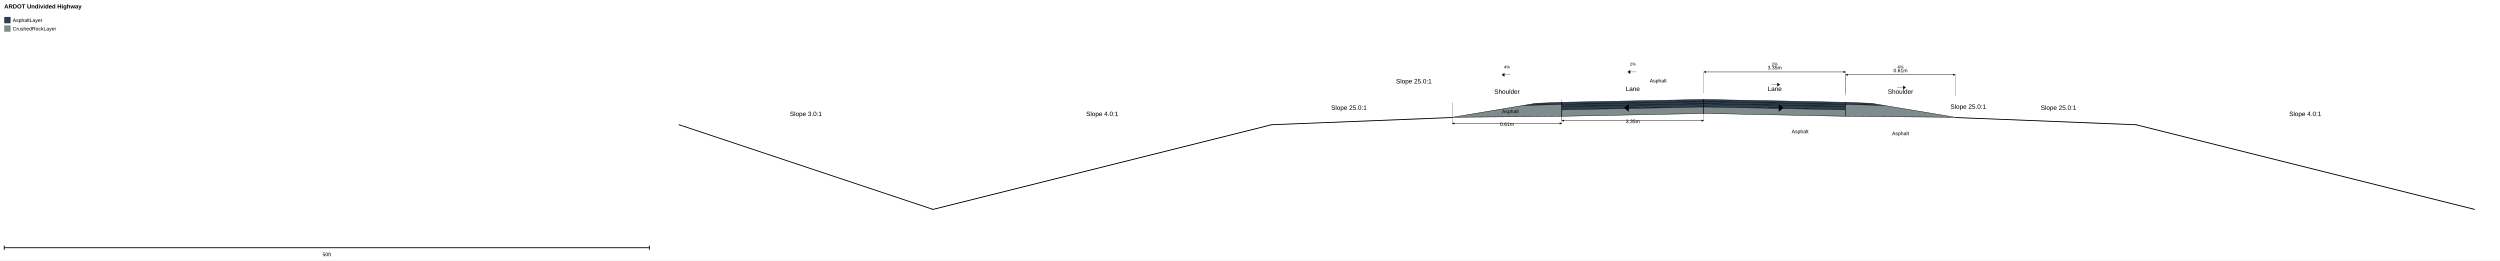
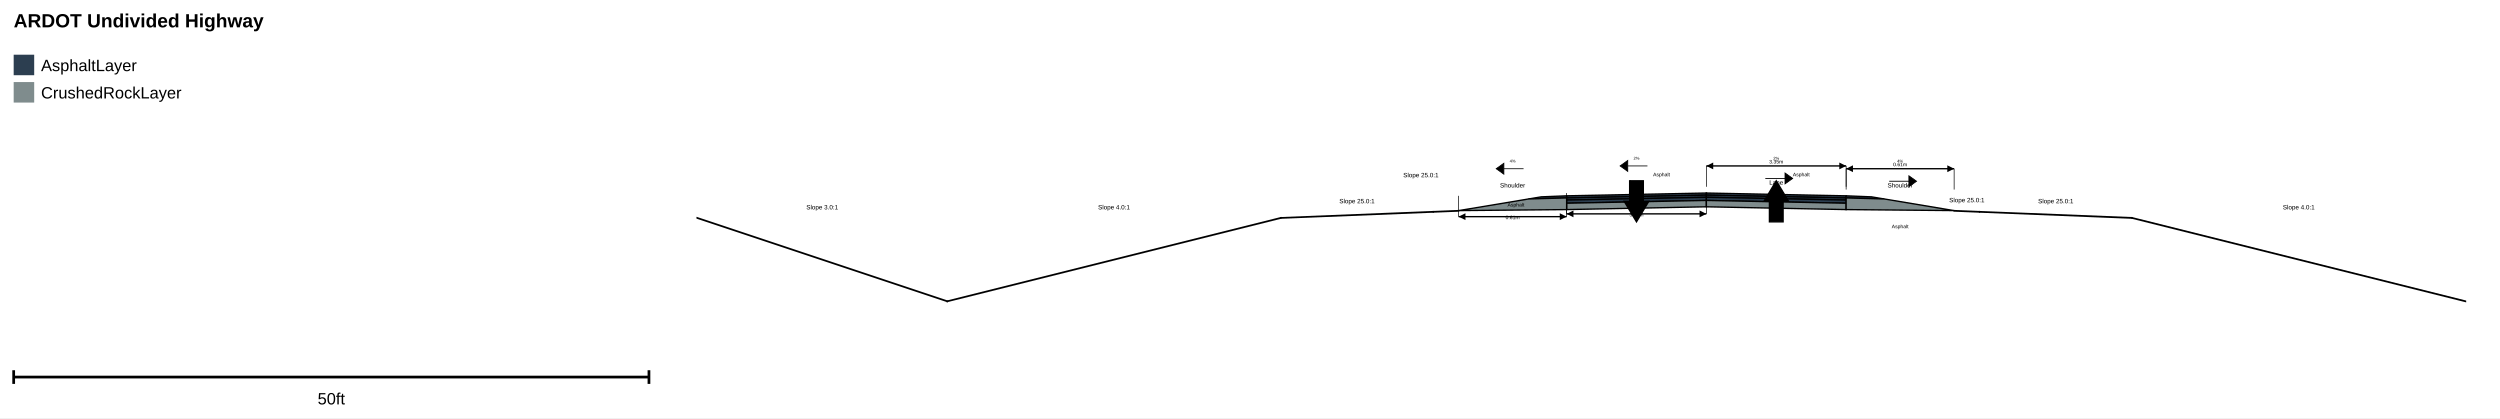
- <svg xmlns="http://www.w3.org/2000/svg" width="5906.2" height="615.2" viewBox="0 0 5906.2 615.2">
-   <rect width="5906.2" height="615.2" fill="white" />
+ <svg xmlns="http://www.w3.org/2000/svg" width="1828.0" height="305.7" viewBox="0 0 1828.0 305.7">
+   <rect width="1828.0" height="305.7" fill="white" />
  <g transform="scale(1,-1)">
-     <g transform="translate(0,-615.2)">
-       <polygon points="4025.08,380.23 4025.08,375.15 3689.80,368.45 3689.80,373.53" fill="#2C3E50" stroke="black" stroke-width="1" />
-       <polygon points="4025.08,375.15 4025.08,370.07 3689.80,363.37 3689.80,368.45" fill="#2C3E50" stroke="black" stroke-width="1" />
-       <polygon points="4025.08,370.07 4025.08,362.45 3689.80,355.75 3689.80,363.37" fill="#2C3E50" stroke="black" stroke-width="1" />
-       <polygon points="4025.08,362.45 4025.08,347.21 3689.80,340.51 3689.80,355.75" fill="#7F8C8D" stroke="black" stroke-width="1" />
-       <polygon points="3689.80,373.53 3689.80,368.45 3598.36,366.01 3628.84,371.09" fill="#2C3E50" stroke="black" stroke-width="1" />
-       <polygon points="3689.80,368.45 3689.80,340.51 3430.72,338.07 3598.36,366.01" fill="#7F8C8D" stroke="black" stroke-width="1" />
-       <polygon points="3430.72,338.07 3430.72,337.07 3369.76,334.63 3369.76,335.63" fill="#BDC3C7" stroke="black" stroke-width="1" />
-       <polygon points="3369.76,335.63 3369.76,334.63 3004.00,320.00 3004.00,321.00" fill="#BDC3C7" stroke="black" stroke-width="1" />
-       <polygon points="3004.00,321.00 3004.00,320.00 2204.00,120.00 2204.00,121.00" fill="#BDC3C7" stroke="black" stroke-width="1" />
-       <polygon points="2204.00,121.00 2204.00,120.00 1604.00,320.00 1604.00,321.00" fill="#BDC3C7" stroke="black" stroke-width="1" />
-       <polygon points="4025.08,380.23 4360.36,373.53 4360.36,368.45 4025.08,375.15" fill="#2C3E50" stroke="black" stroke-width="1" />
-       <polygon points="4025.08,375.15 4360.36,368.45 4360.36,363.37 4025.08,370.07" fill="#2C3E50" stroke="black" stroke-width="1" />
-       <polygon points="4025.08,370.07 4360.36,363.37 4360.36,355.75 4025.08,362.45" fill="#2C3E50" stroke="black" stroke-width="1" />
-       <polygon points="4025.08,362.45 4360.36,355.75 4360.36,340.51 4025.08,347.21" fill="#7F8C8D" stroke="black" stroke-width="1" />
-       <polygon points="4360.36,373.53 4421.32,371.09 4451.80,366.01 4360.36,368.45" fill="#2C3E50" stroke="black" stroke-width="1" />
-       <polygon points="4360.36,368.45 4451.80,366.01 4619.44,338.07 4360.36,340.51" fill="#7F8C8D" stroke="black" stroke-width="1" />
-       <polygon points="4619.44,338.07 4680.40,335.63 4680.40,334.63 4619.44,337.07" fill="#BDC3C7" stroke="black" stroke-width="1" />
-       <polygon points="4680.40,335.63 5046.16,321.00 5046.16,320.00 4680.40,334.63" fill="#BDC3C7" stroke="black" stroke-width="1" />
-       <polygon points="5046.16,321.00 5846.16,121.00 5846.16,120.00 5046.16,320.00" fill="#BDC3C7" stroke="black" stroke-width="1" />
-       <text x="3857.44" y="400.23" font-family="Arial" font-size="15.0" text-anchor="middle" transform="translate(0,800.47) scale(1,-1)" fill="black">Lane</text>
-       <text x="3560.26" y="393.53" font-family="Arial" font-size="15.0" text-anchor="middle" transform="translate(0,787.05) scale(1,-1)" fill="black">Shoulder</text>
-       <text x="3340.24" y="418.07" font-family="Arial" font-size="15.0" text-anchor="middle" transform="translate(0,836.14) scale(1,-1)" fill="black">Slope 25.0:1</text>
-       <text x="3186.88" y="355.63" font-family="Arial" font-size="15.0" text-anchor="middle" transform="translate(0,711.26) scale(1,-1)" fill="black">Slope 25.0:1</text>
-       <text x="2604.00" y="341.00" font-family="Arial" font-size="15.0" text-anchor="middle" transform="translate(0,682.00) scale(1,-1)" fill="black">Slope 4.0:1</text>
-       <text x="1904.00" y="341.00" font-family="Arial" font-size="15.0" text-anchor="middle" transform="translate(0,682.00) scale(1,-1)" fill="black">Slope 3.0:1</text>
-       <text x="4192.72" y="400.23" font-family="Arial" font-size="15.0" text-anchor="middle" transform="translate(0,800.47) scale(1,-1)" fill="black">Lane</text>
-       <text x="4489.90" y="393.53" font-family="Arial" font-size="15.0" text-anchor="middle" transform="translate(0,787.05) scale(1,-1)" fill="black">Shoulder</text>
-       <text x="4649.92" y="358.07" font-family="Arial" font-size="15.0" text-anchor="middle" transform="translate(0,716.14) scale(1,-1)" fill="black">Slope 25.0:1</text>
-       <text x="4863.28" y="355.63" font-family="Arial" font-size="15.0" text-anchor="middle" transform="translate(0,711.26) scale(1,-1)" fill="black">Slope 25.0:1</text>
-       <text x="5446.16" y="341.00" font-family="Arial" font-size="15.0" text-anchor="middle" transform="translate(0,682.00) scale(1,-1)" fill="black">Slope 4.0:1</text>
-       <g id="dimension-a478af31">
-         <line x1="4025.08" y1="380.23" x2="4025.08" y2="330.23" stroke="black" stroke-width="0.5" />
-         <line x1="3689.80" y1="380.23" x2="3689.80" y2="330.23" stroke="black" stroke-width="0.5" />
-         <line x1="4025.08" y1="330.23" x2="3689.80" y2="330.23" stroke="black" stroke-width="1" />
-         <polygon points="4025.08,330.23 4020.08,327.73 4020.08,332.73" fill="black" transform="rotate(360.0,4025.08,330.23)" />
-         <polygon points="3689.80,330.23 3684.80,327.73 3684.80,332.73" fill="black" transform="rotate(180.0,3689.80,330.23)" />
-         <text x="3857.44" y="324.23" font-family="Arial" font-size="12.0" text-anchor="middle" transform="translate(0,648.47) scale(1,-1)" fill="black">3.35m</text>
+     <g transform="translate(0,-305.7)">
+       <polygon points="1247.70,164.56 1247.70,163.01 1145.51,160.97 1145.51,162.52" fill="#2C3E50" stroke="black" stroke-width="1" />
+       <polygon points="1247.70,163.01 1247.70,161.46 1145.51,159.42 1145.51,160.97" fill="#2C3E50" stroke="black" stroke-width="1" />
+       <polygon points="1247.70,161.46 1247.70,159.14 1145.51,157.10 1145.51,159.42" fill="#2C3E50" stroke="black" stroke-width="1" />
+       <polygon points="1247.70,159.14 1247.70,154.49 1145.51,152.45 1145.51,157.10" fill="#7F8C8D" stroke="black" stroke-width="1" />
+       <polygon points="1145.51,162.52 1145.51,160.97 1117.64,160.22 1126.93,161.77" fill="#2C3E50" stroke="black" stroke-width="1" />
+       <polygon points="1145.51,160.97 1145.51,152.45 1066.54,151.71 1117.64,160.22" fill="#7F8C8D" stroke="black" stroke-width="1" />
+       <polygon points="1066.54,151.71 1066.54,151.40 1047.96,150.66 1047.96,150.96" fill="#BDC3C7" stroke="black" stroke-width="1" />
+       <polygon points="1047.96,150.96 1047.96,150.66 936.48,146.20 936.48,146.50" fill="#BDC3C7" stroke="black" stroke-width="1" />
+       <polygon points="936.48,146.50 936.48,146.20 692.64,85.24 692.64,85.54" fill="#BDC3C7" stroke="black" stroke-width="1" />
+       <polygon points="692.64,85.54 692.64,85.24 509.76,146.20 509.76,146.50" fill="#BDC3C7" stroke="black" stroke-width="1" />
+       <polygon points="1247.70,164.56 1349.89,162.52 1349.89,160.97 1247.70,163.01" fill="#2C3E50" stroke="black" stroke-width="1" />
+       <polygon points="1247.70,163.01 1349.89,160.97 1349.89,159.42 1247.70,161.46" fill="#2C3E50" stroke="black" stroke-width="1" />
+       <polygon points="1247.70,161.46 1349.89,159.42 1349.89,157.10 1247.70,159.14" fill="#2C3E50" stroke="black" stroke-width="1" />
+       <polygon points="1247.70,159.14 1349.89,157.10 1349.89,152.45 1247.70,154.49" fill="#7F8C8D" stroke="black" stroke-width="1" />
+       <polygon points="1349.89,162.52 1368.47,161.77 1377.76,160.22 1349.89,160.97" fill="#2C3E50" stroke="black" stroke-width="1" />
+       <polygon points="1349.89,160.97 1377.76,160.22 1428.86,151.71 1349.89,152.45" fill="#7F8C8D" stroke="black" stroke-width="1" />
+       <polygon points="1428.86,151.71 1447.44,150.96 1447.44,150.66 1428.86,151.40" fill="#BDC3C7" stroke="black" stroke-width="1" />
+       <polygon points="1447.44,150.96 1558.93,146.50 1558.93,146.20 1447.44,150.66" fill="#BDC3C7" stroke="black" stroke-width="1" />
+       <polygon points="1558.93,146.50 1802.77,85.54 1802.77,85.24 1558.93,146.20" fill="#BDC3C7" stroke="black" stroke-width="1" />
+       <text x="1196.60" y="170.65" font-family="Arial" font-size="4.6" text-anchor="middle" transform="translate(0,341.31) scale(1,-1)" fill="black">Lane</text>
+       <text x="1106.02" y="168.61" font-family="Arial" font-size="4.6" text-anchor="middle" transform="translate(0,337.22) scale(1,-1)" fill="black">Shoulder</text>
+       <text x="1038.96" y="176.09" font-family="Arial" font-size="4.6" text-anchor="middle" transform="translate(0,352.18) scale(1,-1)" fill="black">Slope 25.0:1</text>
+       <text x="992.22" y="157.06" font-family="Arial" font-size="4.6" text-anchor="middle" transform="translate(0,314.12) scale(1,-1)" fill="black">Slope 25.0:1</text>
+       <text x="814.56" y="152.60" font-family="Arial" font-size="4.6" text-anchor="middle" transform="translate(0,305.20) scale(1,-1)" fill="black">Slope 4.0:1</text>
+       <text x="601.20" y="152.60" font-family="Arial" font-size="4.6" text-anchor="middle" transform="translate(0,305.20) scale(1,-1)" fill="black">Slope 3.0:1</text>
+       <text x="1298.80" y="170.65" font-family="Arial" font-size="4.6" text-anchor="middle" transform="translate(0,341.31) scale(1,-1)" fill="black">Lane</text>
+       <text x="1389.38" y="168.61" font-family="Arial" font-size="4.6" text-anchor="middle" transform="translate(0,337.22) scale(1,-1)" fill="black">Shoulder</text>
+       <text x="1438.15" y="157.80" font-family="Arial" font-size="4.6" text-anchor="middle" transform="translate(0,315.61) scale(1,-1)" fill="black">Slope 25.0:1</text>
+       <text x="1503.18" y="157.06" font-family="Arial" font-size="4.6" text-anchor="middle" transform="translate(0,314.12) scale(1,-1)" fill="black">Slope 25.0:1</text>
+       <text x="1680.85" y="152.60" font-family="Arial" font-size="4.6" text-anchor="middle" transform="translate(0,305.20) scale(1,-1)" fill="black">Slope 4.0:1</text>
+       <g id="dimension-62b05ec4">
+         <line x1="1247.70" y1="164.56" x2="1247.70" y2="149.32" stroke="black" stroke-width="0.5" />
+         <line x1="1145.51" y1="164.56" x2="1145.51" y2="149.32" stroke="black" stroke-width="0.5" />
+         <line x1="1247.70" y1="149.32" x2="1145.51" y2="149.32" stroke="black" stroke-width="1" />
+         <polygon points="1247.70,149.32 1242.70,146.82 1242.70,151.82" fill="black" transform="rotate(360.0,1247.70,149.32)" />
+         <polygon points="1145.51,149.32 1140.51,146.82 1140.51,151.82" fill="black" transform="rotate(180.0,1145.51,149.32)" />
+         <text x="1196.60" y="147.49" font-family="Arial" font-size="3.7" text-anchor="middle" transform="translate(0,294.98) scale(1,-1)" fill="black">3.35m</text>
      </g>
-       <g id="symbol-f2fe99f3" transform="translate(3857.44,360.37) scale(1.0) rotate(-180.0)">
+       <g id="symbol-40ad2cbf" transform="translate(1196.60,158.50) scale(1.0) rotate(-180.0)">
        <g>
-           <path d="M -15,0 L 10,0 L 10,-8 L 20,0 L 10,8 L 10,0 Z" fill="black" stroke="black" stroke-width="1" />
+           <path d="M -5,-15 L 5,-15 L 5,0 L 9,0 L 0,15 L -9,0 L -5,0 Z" fill="black" stroke="black" stroke-width="1" />
        </g>
      </g>
-       <g id="symbol-cfed65a9" transform="translate(3857.44,445.23) scale(0.8) rotate(-180.0)">
+       <g id="symbol-dd271583" transform="translate(1196.60,184.37) scale(0.8) rotate(-180.0)">
        <g>
          <path d="M -10,0 L 8,0 L 8,-5 L 15,0 L 8,5 L 8,0 Z" fill="black" stroke="black" stroke-width="0.75" />
        </g>
      </g>
-       <text x="3857.44" y="460.23" font-family="Arial" font-size="10.0" text-anchor="middle" transform="translate(0,920.47) scale(1,-1)" fill="black">2%</text>
-       <text x="3917.44" y="420.37" font-family="Arial" font-size="12.0" text-anchor="middle" transform="translate(0,840.74) scale(1,-1)" fill="black">Asphalt</text>
-       <g id="dimension-06eefcdb">
-         <line x1="3689.80" y1="373.53" x2="3689.80" y2="323.53" stroke="black" stroke-width="0.5" />
-         <line x1="3430.72" y1="373.53" x2="3430.72" y2="323.53" stroke="black" stroke-width="0.5" />
-         <line x1="3689.80" y1="323.53" x2="3430.72" y2="323.53" stroke="black" stroke-width="1" />
-         <polygon points="3689.80,323.53 3684.80,321.03 3684.80,326.03" fill="black" transform="rotate(360.0,3689.80,323.53)" />
-         <polygon points="3430.72,323.53 3425.72,321.03 3425.72,326.03" fill="black" transform="rotate(180.0,3430.72,323.53)" />
-         <text x="3560.26" y="317.53" font-family="Arial" font-size="12.0" text-anchor="middle" transform="translate(0,635.05) scale(1,-1)" fill="black">0.61m</text>
+       <text x="1196.60" y="188.94" font-family="Arial" font-size="3.0" text-anchor="middle" transform="translate(0,377.89) scale(1,-1)" fill="black">2%</text>
+       <text x="1214.89" y="176.79" font-family="Arial" font-size="3.7" text-anchor="middle" transform="translate(0,353.59) scale(1,-1)" fill="black">Asphalt</text>
+       <g id="dimension-7b4f262c">
+         <line x1="1145.51" y1="162.52" x2="1145.51" y2="147.28" stroke="black" stroke-width="0.5" />
+         <line x1="1066.54" y1="162.52" x2="1066.54" y2="147.28" stroke="black" stroke-width="0.5" />
+         <line x1="1145.51" y1="147.28" x2="1066.54" y2="147.28" stroke="black" stroke-width="1" />
+         <polygon points="1145.51,147.28 1140.51,144.78 1140.51,149.78" fill="black" transform="rotate(360.0,1145.51,147.28)" />
+         <polygon points="1066.54,147.28 1061.54,144.78 1061.54,149.78" fill="black" transform="rotate(180.0,1066.54,147.28)" />
+         <text x="1106.02" y="145.45" font-family="Arial" font-size="3.7" text-anchor="middle" transform="translate(0,290.89) scale(1,-1)" fill="black">0.61m</text>
      </g>
-       <g id="symbol-dbe181c7" transform="translate(3560.26,438.53) scale(0.8) rotate(-180.0)">
+       <g id="symbol-b62b8286" transform="translate(1106.02,182.33) scale(0.8) rotate(-180.0)">
        <g>
          <path d="M -10,0 L 8,0 L 8,-5 L 15,0 L 8,5 L 8,0 Z" fill="black" stroke="black" stroke-width="0.75" />
        </g>
      </g>
-       <text x="3560.26" y="453.53" font-family="Arial" font-size="10.0" text-anchor="middle" transform="translate(0,907.05) scale(1,-1)" fill="black">4%</text>
-       <text x="3568.26" y="347.80" font-family="Arial" font-size="12.0" text-anchor="middle" transform="translate(0,695.60) scale(1,-1)" fill="black">Asphalt</text>
-       <g id="dimension-fb359e23">
-         <line x1="4025.08" y1="395.23" x2="4025.08" y2="445.23" stroke="black" stroke-width="0.5" />
-         <line x1="4360.36" y1="395.23" x2="4360.36" y2="445.23" stroke="black" stroke-width="0.5" />
-         <line x1="4025.08" y1="445.23" x2="4360.36" y2="445.23" stroke="black" stroke-width="1" />
-         <polygon points="4025.08,445.23 4020.08,442.73 4020.08,447.73" fill="black" transform="rotate(180.0,4025.08,445.23)" />
-         <polygon points="4360.36,445.23 4355.36,442.73 4355.36,447.73" fill="black" transform="rotate(0.0,4360.36,445.23)" />
-         <text x="4192.72" y="451.23" font-family="Arial" font-size="12.0" text-anchor="middle" transform="translate(0,902.47) scale(1,-1)" fill="black">3.35m</text>
+       <text x="1106.02" y="186.90" font-family="Arial" font-size="3.0" text-anchor="middle" transform="translate(0,373.80) scale(1,-1)" fill="black">4%</text>
+       <text x="1108.46" y="154.67" font-family="Arial" font-size="3.7" text-anchor="middle" transform="translate(0,309.35) scale(1,-1)" fill="black">Asphalt</text>
+       <g id="dimension-1d1b5e9a">
+         <line x1="1247.70" y1="169.13" x2="1247.70" y2="184.37" stroke="black" stroke-width="0.5" />
+         <line x1="1349.89" y1="169.13" x2="1349.89" y2="184.37" stroke="black" stroke-width="0.5" />
+         <line x1="1247.70" y1="184.37" x2="1349.89" y2="184.37" stroke="black" stroke-width="1" />
+         <polygon points="1247.70,184.37 1242.70,181.87 1242.70,186.87" fill="black" transform="rotate(180.0,1247.70,184.37)" />
+         <polygon points="1349.89,184.37 1344.89,181.87 1344.89,186.87" fill="black" transform="rotate(0.0,1349.89,184.37)" />
+         <text x="1298.80" y="186.20" font-family="Arial" font-size="3.7" text-anchor="middle" transform="translate(0,372.40) scale(1,-1)" fill="black">3.35m</text>
      </g>
-       <g id="symbol-0feca202" transform="translate(4192.72,360.37) scale(1.0) rotate(-0.0)">
+       <g id="symbol-e5b96ca0" transform="translate(1298.80,158.50) scale(1.0) rotate(-0.0)">
        <g>
-           <path d="M -15,0 L 10,0 L 10,-8 L 20,0 L 10,8 L 10,0 Z" fill="black" stroke="black" stroke-width="1" />
+           <path d="M -5,-15 L 5,-15 L 5,0 L 9,0 L 0,15 L -9,0 L -5,0 Z" fill="black" stroke="black" stroke-width="1" />
        </g>
      </g>
-       <g id="symbol-cc6f66ef" transform="translate(4192.72,415.23) scale(0.8) rotate(-0.0)">
+       <g id="symbol-69ccc4b3" transform="translate(1298.80,175.23) scale(0.8) rotate(-0.0)">
        <g>
          <path d="M -10,0 L 8,0 L 8,-5 L 15,0 L 8,5 L 8,0 Z" fill="black" stroke="black" stroke-width="0.75" />
        </g>
      </g>
-       <text x="4192.72" y="460.23" font-family="Arial" font-size="10.0" text-anchor="middle" transform="translate(0,920.47) scale(1,-1)" fill="black">2%</text>
-       <text x="4252.72" y="300.37" font-family="Arial" font-size="12.0" text-anchor="middle" transform="translate(0,600.74) scale(1,-1)" fill="black">Asphalt</text>
-       <g id="dimension-a5f8f97c">
-         <line x1="4360.36" y1="388.53" x2="4360.36" y2="438.53" stroke="black" stroke-width="0.5" />
-         <line x1="4619.44" y1="388.53" x2="4619.44" y2="438.53" stroke="black" stroke-width="0.5" />
-         <line x1="4360.36" y1="438.53" x2="4619.44" y2="438.53" stroke="black" stroke-width="1" />
-         <polygon points="4360.36,438.53 4355.36,436.03 4355.36,441.03" fill="black" transform="rotate(180.0,4360.36,438.53)" />
-         <polygon points="4619.44,438.53 4614.44,436.03 4614.44,441.03" fill="black" transform="rotate(0.0,4619.44,438.53)" />
-         <text x="4489.90" y="444.53" font-family="Arial" font-size="12.0" text-anchor="middle" transform="translate(0,889.05) scale(1,-1)" fill="black">0.61m</text>
+       <text x="1298.80" y="188.94" font-family="Arial" font-size="3.0" text-anchor="middle" transform="translate(0,377.89) scale(1,-1)" fill="black">2%</text>
+       <text x="1317.09" y="176.79" font-family="Arial" font-size="3.7" text-anchor="middle" transform="translate(0,353.59) scale(1,-1)" fill="black">Asphalt</text>
+       <g id="dimension-461840cc">
+         <line x1="1349.89" y1="167.09" x2="1349.89" y2="182.33" stroke="black" stroke-width="0.5" />
+         <line x1="1428.86" y1="167.09" x2="1428.86" y2="182.33" stroke="black" stroke-width="0.5" />
+         <line x1="1349.89" y1="182.33" x2="1428.86" y2="182.33" stroke="black" stroke-width="1" />
+         <polygon points="1349.89,182.33 1344.89,179.83 1344.89,184.83" fill="black" transform="rotate(180.0,1349.89,182.33)" />
+         <polygon points="1428.86,182.33 1423.86,179.83 1423.86,184.83" fill="black" transform="rotate(0.0,1428.86,182.33)" />
+         <text x="1389.38" y="184.16" font-family="Arial" font-size="3.7" text-anchor="middle" transform="translate(0,368.31) scale(1,-1)" fill="black">0.61m</text>
      </g>
-       <g id="symbol-c7741bca" transform="translate(4489.90,408.53) scale(0.8) rotate(-0.0)">
+       <g id="symbol-a501f363" transform="translate(1389.38,173.18) scale(0.8) rotate(-0.0)">
        <g>
          <path d="M -10,0 L 8,0 L 8,-5 L 15,0 L 8,5 L 8,0 Z" fill="black" stroke="black" stroke-width="0.75" />
        </g>
      </g>
-       <text x="4489.90" y="453.53" font-family="Arial" font-size="10.0" text-anchor="middle" transform="translate(0,907.05) scale(1,-1)" fill="black">4%</text>
-       <text x="4489.90" y="295.80" font-family="Arial" font-size="12.0" text-anchor="middle" transform="translate(0,591.60) scale(1,-1)" fill="black">Asphalt</text>
+       <text x="1389.38" y="186.90" font-family="Arial" font-size="3.0" text-anchor="middle" transform="translate(0,373.80) scale(1,-1)" fill="black">4%</text>
+       <text x="1389.38" y="138.82" font-family="Arial" font-size="3.7" text-anchor="middle" transform="translate(0,277.65) scale(1,-1)" fill="black">Asphalt</text>
    </g>
  </g>
  <text x="10" y="20" font-family="Arial" font-size="14" font-weight="bold">ARDOT Undivided Highway</text>
  <rect x="10" y="40" width="15" height="15" fill="#2C3E50" />
  <text x="30" y="52" font-family="Arial" font-size="12">AsphaltLayer</text>
  <rect x="10" y="60" width="15" height="15" fill="#7F8C8D" />
  <text x="30" y="72" font-family="Arial" font-size="12">CrushedRockLayer</text>
-   <line x1="10" y1="585.233" x2="1534" y2="585.233" stroke="black" stroke-width="2" />
-   <line x1="10" y1="580.233" x2="10" y2="590.233" stroke="black" stroke-width="2" />
-   <line x1="1534" y1="580.233" x2="1534" y2="590.233" stroke="black" stroke-width="2" />
-   <text x="772" y="605.233" font-family="Arial" font-size="12" text-anchor="middle">50ft</text>
+   <line x1="10" y1="275.707" x2="474.515" y2="275.707" stroke="black" stroke-width="2" />
+   <line x1="10" y1="270.707" x2="10" y2="280.707" stroke="black" stroke-width="2" />
+   <line x1="474.515" y1="270.707" x2="474.515" y2="280.707" stroke="black" stroke-width="2" />
+   <text x="242.258" y="295.707" font-family="Arial" font-size="12" text-anchor="middle">50ft</text>
</svg>
